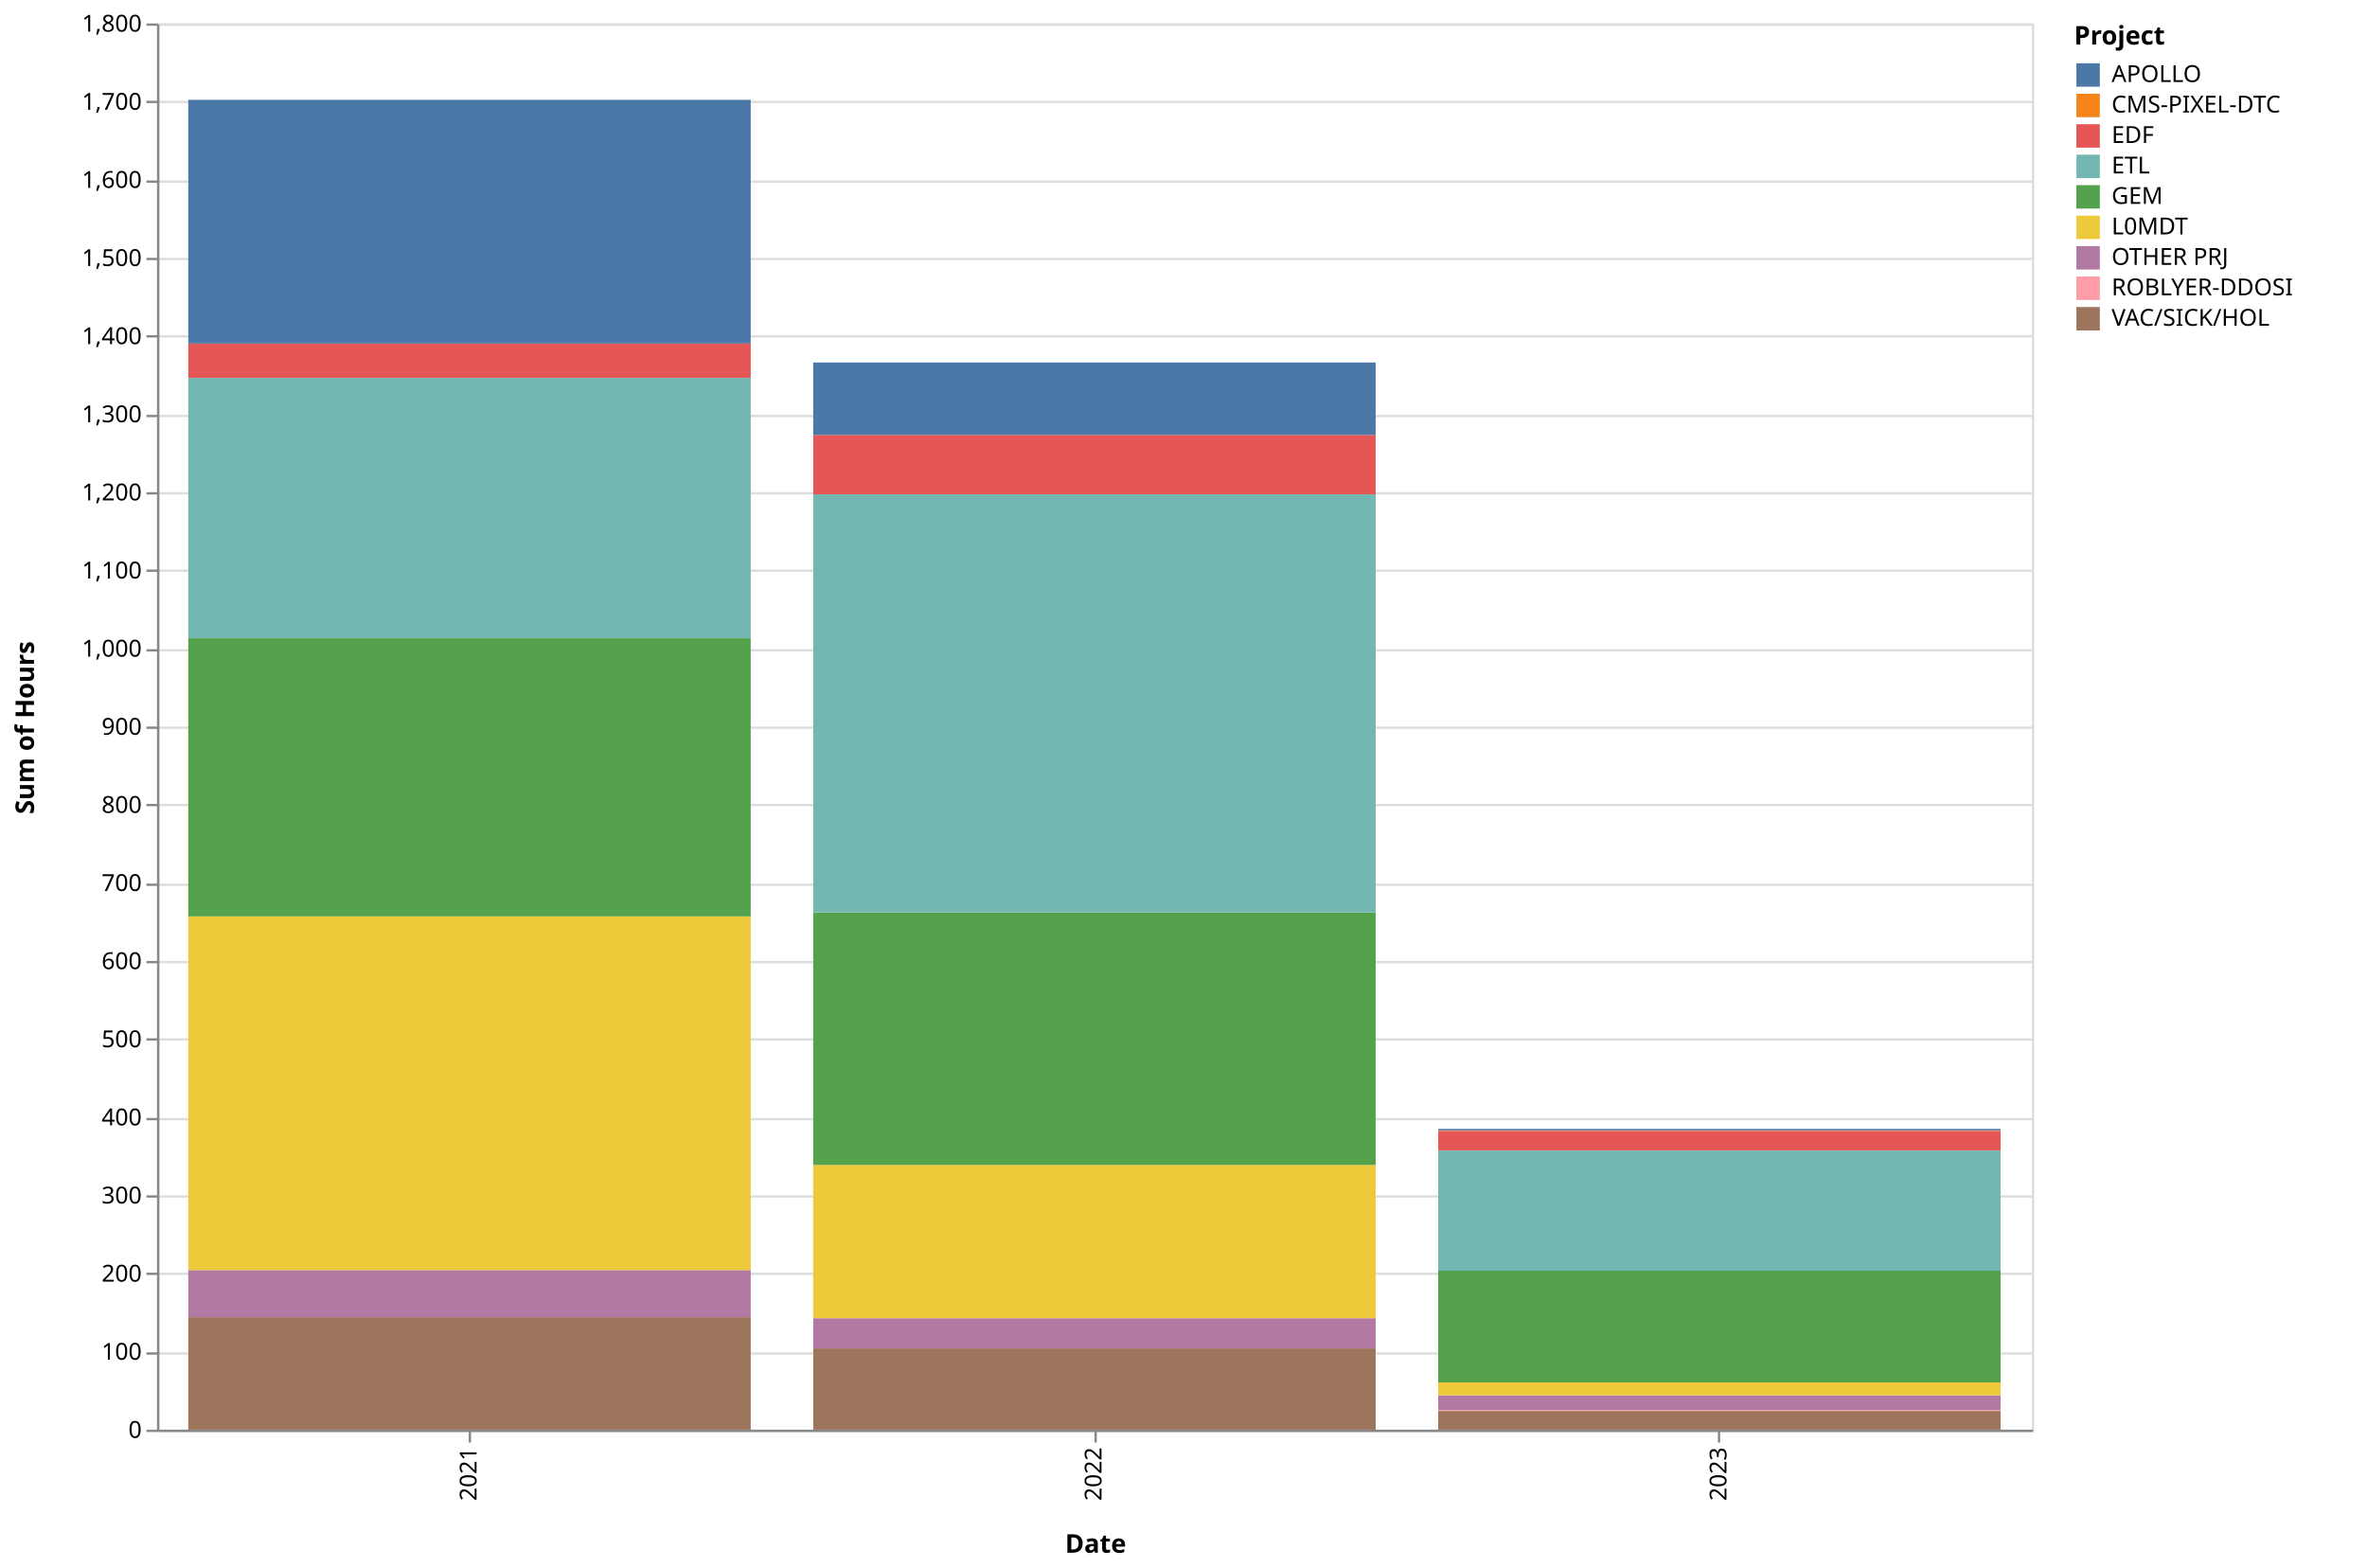
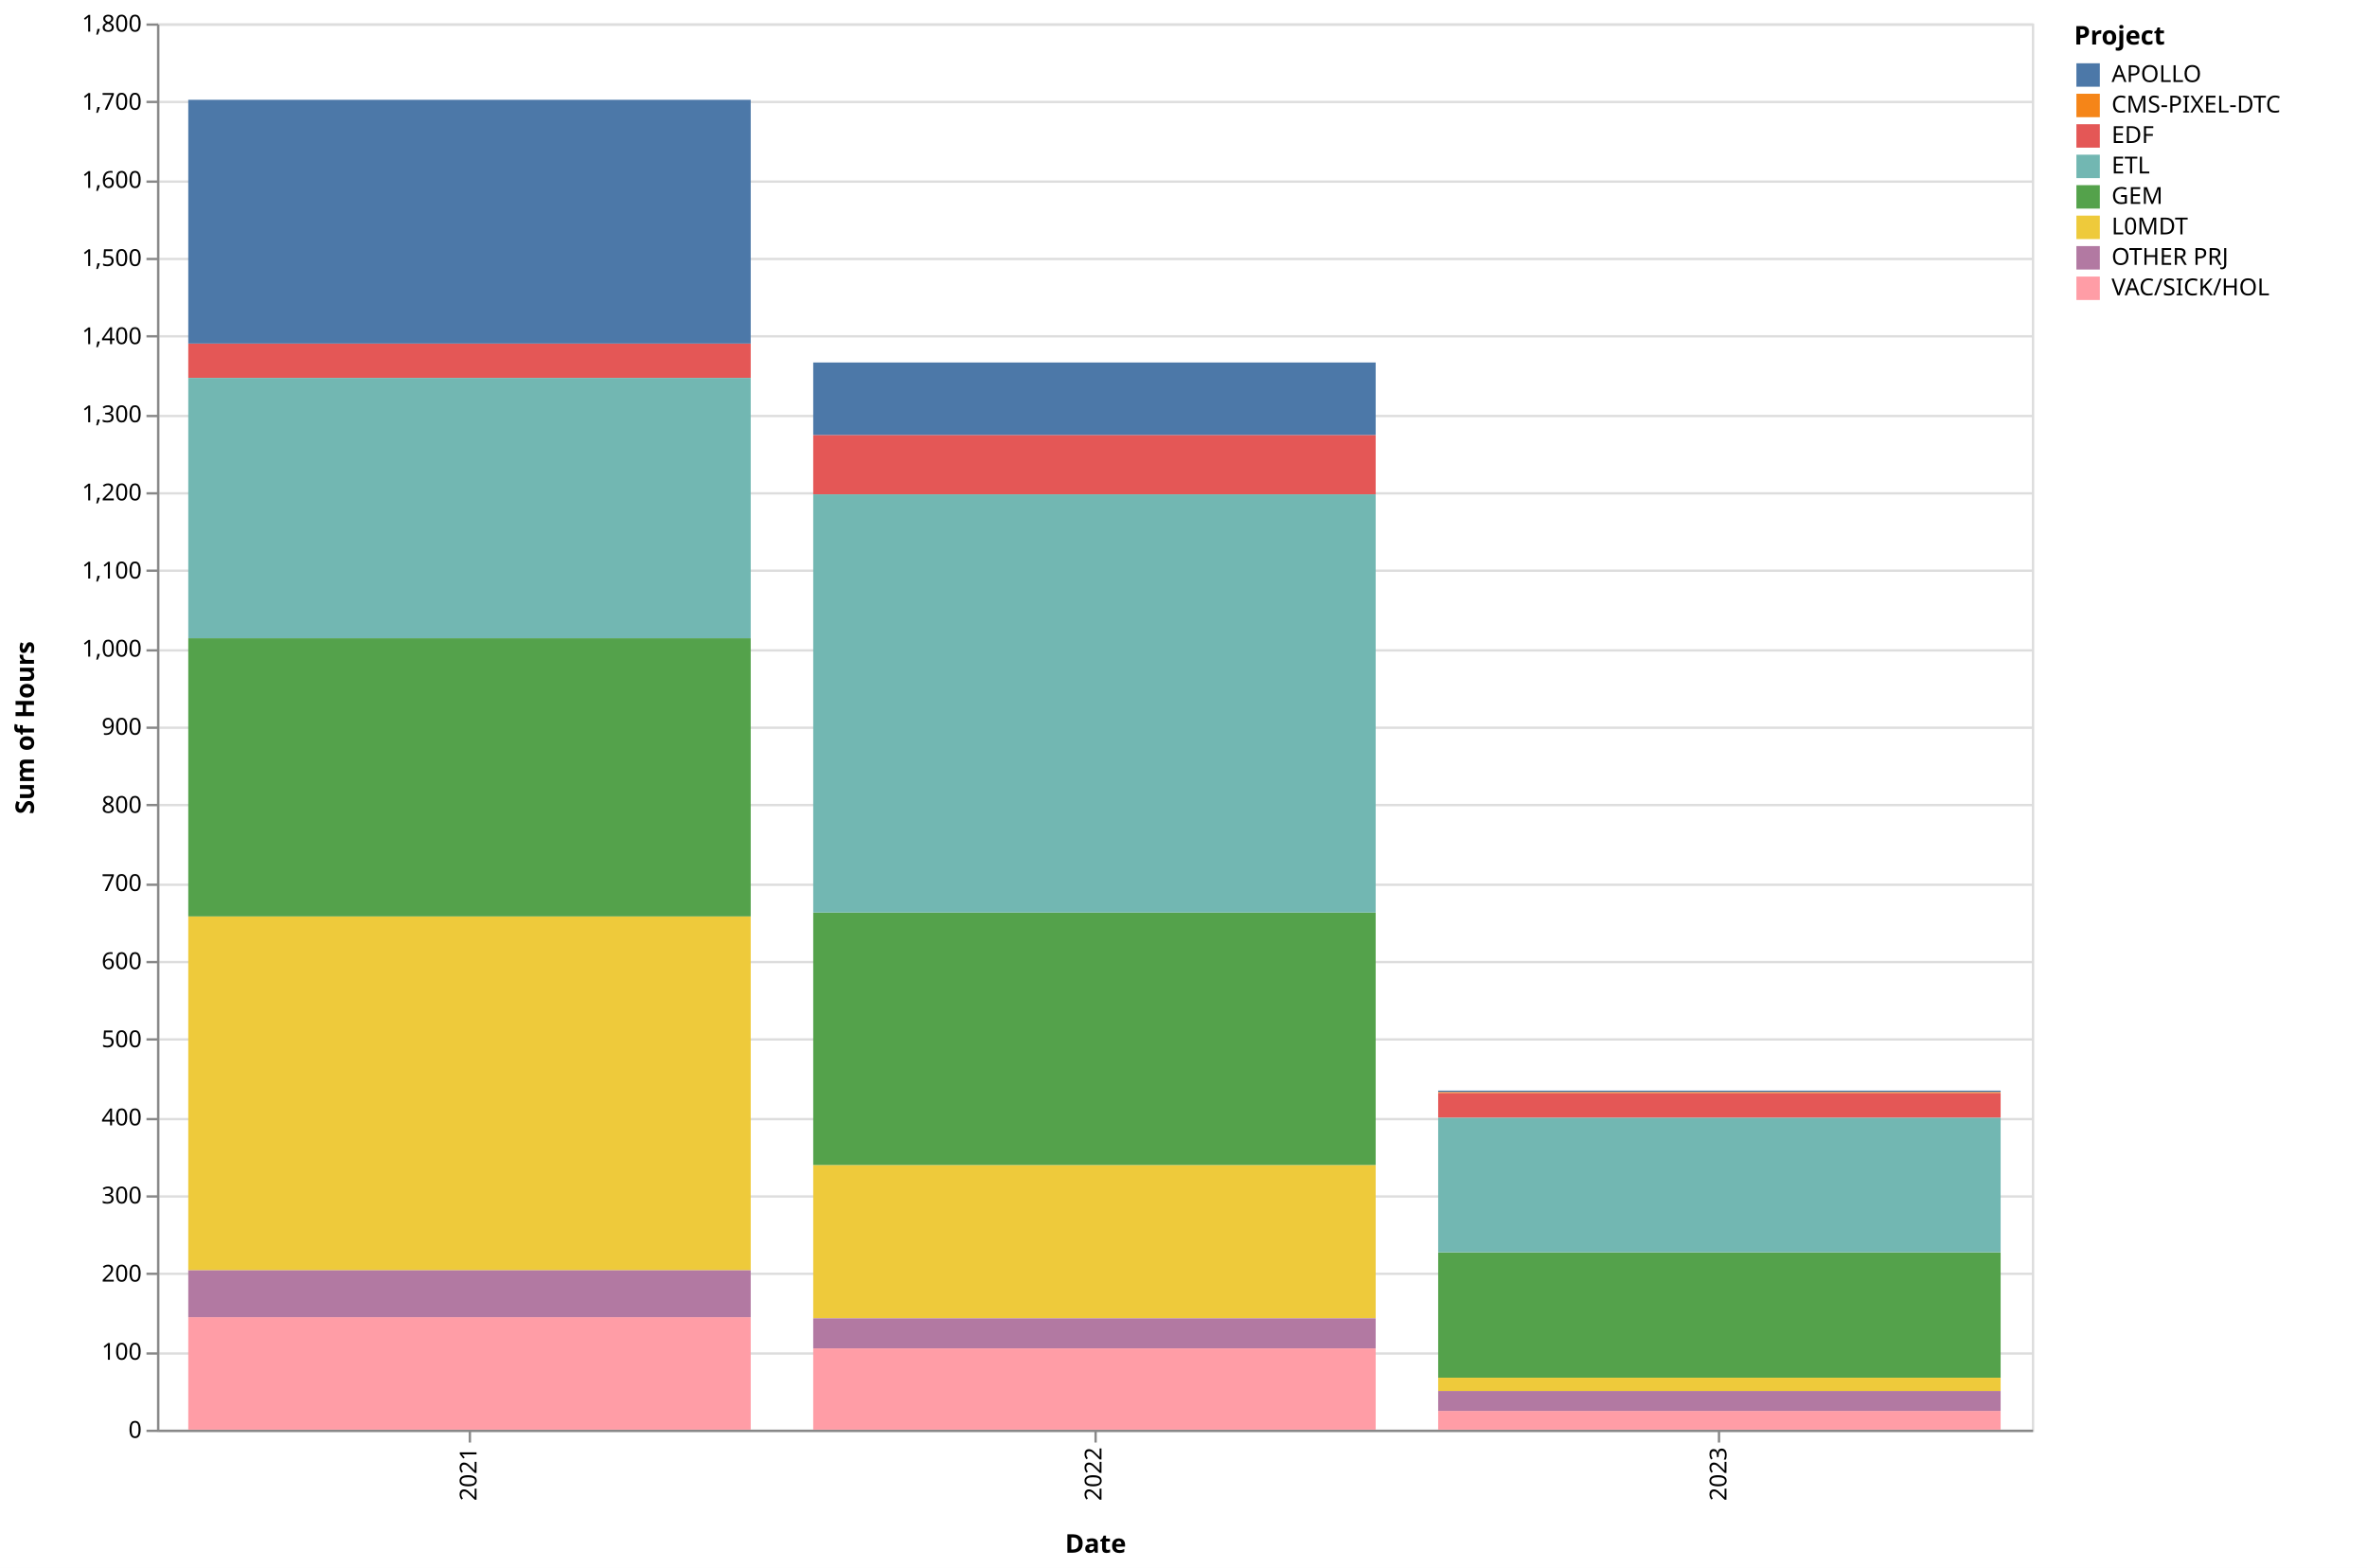
<svg xmlns="http://www.w3.org/2000/svg" class="marks" width="1010" height="669" viewBox="0 0 1010 669" version="1.1">
  <rect width="1010" height="669" style="fill: white;" />
  <g transform="translate(67,10)">
    <g class="mark-group role-frame root">
      <g transform="translate(0,0)">
        <path class="background" d="M0.5,0.5h800v600h-800Z" style="fill: none; stroke: #ddd;" />
        <g>
          <g class="mark-group role-axis">
            <g transform="translate(0.5,0.5)">
              <path class="background" d="M0,0h0v0h0Z" style="pointer-events: none; fill: none;" />
              <g>
                <g class="mark-rule role-axis-grid" style="pointer-events: none;">
                  <line transform="translate(0,600)" x2="800" y2="0" style="fill: none; stroke: #ddd; stroke-width: 1; opacity: 1;" />
                  <line transform="translate(0,567)" x2="800" y2="0" style="fill: none; stroke: #ddd; stroke-width: 1; opacity: 1;" />
                  <line transform="translate(0,533)" x2="800" y2="0" style="fill: none; stroke: #ddd; stroke-width: 1; opacity: 1;" />
                  <line transform="translate(0,500)" x2="800" y2="0" style="fill: none; stroke: #ddd; stroke-width: 1; opacity: 1;" />
                  <line transform="translate(0,467)" x2="800" y2="0" style="fill: none; stroke: #ddd; stroke-width: 1; opacity: 1;" />
                  <line transform="translate(0,433)" x2="800" y2="0" style="fill: none; stroke: #ddd; stroke-width: 1; opacity: 1;" />
                  <line transform="translate(0,400)" x2="800" y2="0" style="fill: none; stroke: #ddd; stroke-width: 1; opacity: 1;" />
                  <line transform="translate(0,367)" x2="800" y2="0" style="fill: none; stroke: #ddd; stroke-width: 1; opacity: 1;" />
                  <line transform="translate(0,333)" x2="800" y2="0" style="fill: none; stroke: #ddd; stroke-width: 1; opacity: 1;" />
                  <line transform="translate(0,300)" x2="800" y2="0" style="fill: none; stroke: #ddd; stroke-width: 1; opacity: 1;" />
                  <line transform="translate(0,267)" x2="800" y2="0" style="fill: none; stroke: #ddd; stroke-width: 1; opacity: 1;" />
                  <line transform="translate(0,233)" x2="800" y2="0" style="fill: none; stroke: #ddd; stroke-width: 1; opacity: 1;" />
                  <line transform="translate(0,200)" x2="800" y2="0" style="fill: none; stroke: #ddd; stroke-width: 1; opacity: 1;" />
                  <line transform="translate(0,167)" x2="800" y2="0" style="fill: none; stroke: #ddd; stroke-width: 1; opacity: 1;" />
                  <line transform="translate(0,133)" x2="800" y2="0" style="fill: none; stroke: #ddd; stroke-width: 1; opacity: 1;" />
                  <line transform="translate(0,100)" x2="800" y2="0" style="fill: none; stroke: #ddd; stroke-width: 1; opacity: 1;" />
                  <line transform="translate(0,67)" x2="800" y2="0" style="fill: none; stroke: #ddd; stroke-width: 1; opacity: 1;" />
                  <line transform="translate(0,33)" x2="800" y2="0" style="fill: none; stroke: #ddd; stroke-width: 1; opacity: 1;" />
                  <line transform="translate(0,0)" x2="800" y2="0" style="fill: none; stroke: #ddd; stroke-width: 1; opacity: 1;" />
                </g>
              </g>
              <path class="foreground" d="" style="pointer-events: none; display: none; fill: none;" />
            </g>
          </g>
          <g class="mark-group role-axis">
            <g transform="translate(0.5,600.5)">
              <path class="background" d="M0,0h0v0h0Z" style="pointer-events: none; fill: none;" />
              <g>
                <g class="mark-rule role-axis-tick" style="pointer-events: none;">
                  <line transform="translate(133,0)" x2="0" y2="5" style="fill: none; stroke: #888; stroke-width: 1; opacity: 1;" />
                  <line transform="translate(400,0)" x2="0" y2="5" style="fill: none; stroke: #888; stroke-width: 1; opacity: 1;" />
                  <line transform="translate(666,0)" x2="0" y2="5" style="fill: none; stroke: #888; stroke-width: 1; opacity: 1;" />
                </g>
                <g class="mark-text role-axis-label" style="pointer-events: none;">
                  <text text-anchor="end" transform="translate(132.8333,7) rotate(270) translate(0,3)" style="font-family: sans-serif; font-size: 10px; fill: #000; opacity: 1;">2021</text>
                  <text text-anchor="end" transform="translate(399.5,7) rotate(270) translate(0,3)" style="font-family: sans-serif; font-size: 10px; fill: #000; opacity: 1;">2022</text>
                  <text text-anchor="end" transform="translate(666.1667,7) rotate(270) translate(0,3)" style="font-family: sans-serif; font-size: 10px; fill: #000; opacity: 1;">2023</text>
                </g>
                <g class="mark-rule role-axis-domain" style="pointer-events: none;">
                  <line transform="translate(0,0)" x2="800" y2="0" style="fill: none; stroke: #888; stroke-width: 1; opacity: 1;" />
                </g>
                <g class="mark-text role-axis-title" style="pointer-events: none;">
                  <text text-anchor="middle" transform="translate(400,52)" style="font-family: sans-serif; font-size: 11px; font-weight: bold; fill: #000; opacity: 1;">Date</text>
                </g>
              </g>
              <path class="foreground" d="" style="pointer-events: none; display: none; fill: none;" />
            </g>
          </g>
          <g class="mark-group role-axis">
            <g transform="translate(0.5,0.5)">
              <path class="background" d="M0,0h0v0h0Z" style="pointer-events: none; fill: none;" />
              <g>
                <g class="mark-rule role-axis-tick" style="pointer-events: none;">
                  <line transform="translate(0,600)" x2="-5" y2="0" style="fill: none; stroke: #888; stroke-width: 1; opacity: 1;" />
                  <line transform="translate(0,567)" x2="-5" y2="0" style="fill: none; stroke: #888; stroke-width: 1; opacity: 1;" />
                  <line transform="translate(0,533)" x2="-5" y2="0" style="fill: none; stroke: #888; stroke-width: 1; opacity: 1;" />
                  <line transform="translate(0,500)" x2="-5" y2="0" style="fill: none; stroke: #888; stroke-width: 1; opacity: 1;" />
                  <line transform="translate(0,467)" x2="-5" y2="0" style="fill: none; stroke: #888; stroke-width: 1; opacity: 1;" />
                  <line transform="translate(0,433)" x2="-5" y2="0" style="fill: none; stroke: #888; stroke-width: 1; opacity: 1;" />
                  <line transform="translate(0,400)" x2="-5" y2="0" style="fill: none; stroke: #888; stroke-width: 1; opacity: 1;" />
                  <line transform="translate(0,367)" x2="-5" y2="0" style="fill: none; stroke: #888; stroke-width: 1; opacity: 1;" />
                  <line transform="translate(0,333)" x2="-5" y2="0" style="fill: none; stroke: #888; stroke-width: 1; opacity: 1;" />
                  <line transform="translate(0,300)" x2="-5" y2="0" style="fill: none; stroke: #888; stroke-width: 1; opacity: 1;" />
                  <line transform="translate(0,267)" x2="-5" y2="0" style="fill: none; stroke: #888; stroke-width: 1; opacity: 1;" />
                  <line transform="translate(0,233)" x2="-5" y2="0" style="fill: none; stroke: #888; stroke-width: 1; opacity: 1;" />
                  <line transform="translate(0,200)" x2="-5" y2="0" style="fill: none; stroke: #888; stroke-width: 1; opacity: 1;" />
                  <line transform="translate(0,167)" x2="-5" y2="0" style="fill: none; stroke: #888; stroke-width: 1; opacity: 1;" />
                  <line transform="translate(0,133)" x2="-5" y2="0" style="fill: none; stroke: #888; stroke-width: 1; opacity: 1;" />
                  <line transform="translate(0,100)" x2="-5" y2="0" style="fill: none; stroke: #888; stroke-width: 1; opacity: 1;" />
                  <line transform="translate(0,67)" x2="-5" y2="0" style="fill: none; stroke: #888; stroke-width: 1; opacity: 1;" />
                  <line transform="translate(0,33)" x2="-5" y2="0" style="fill: none; stroke: #888; stroke-width: 1; opacity: 1;" />
                  <line transform="translate(0,0)" x2="-5" y2="0" style="fill: none; stroke: #888; stroke-width: 1; opacity: 1;" />
                </g>
                <g class="mark-text role-axis-label" style="pointer-events: none;">
                  <text text-anchor="end" transform="translate(-7,603)" style="font-family: sans-serif; font-size: 10px; fill: #000; opacity: 1;">0</text>
                  <text text-anchor="end" transform="translate(-7,569.6667)" style="font-family: sans-serif; font-size: 10px; fill: #000; opacity: 1;">100</text>
                  <text text-anchor="end" transform="translate(-7,536.3333)" style="font-family: sans-serif; font-size: 10px; fill: #000; opacity: 1;">200</text>
                  <text text-anchor="end" transform="translate(-7,503)" style="font-family: sans-serif; font-size: 10px; fill: #000; opacity: 1;">300</text>
                  <text text-anchor="end" transform="translate(-7,469.6667)" style="font-family: sans-serif; font-size: 10px; fill: #000; opacity: 1;">400</text>
                  <text text-anchor="end" transform="translate(-7,436.3333)" style="font-family: sans-serif; font-size: 10px; fill: #000; opacity: 1;">500</text>
                  <text text-anchor="end" transform="translate(-7,403)" style="font-family: sans-serif; font-size: 10px; fill: #000; opacity: 1;">600</text>
                  <text text-anchor="end" transform="translate(-7,369.6667)" style="font-family: sans-serif; font-size: 10px; fill: #000; opacity: 1;">700</text>
                  <text text-anchor="end" transform="translate(-7,336.3333)" style="font-family: sans-serif; font-size: 10px; fill: #000; opacity: 1;">800</text>
                  <text text-anchor="end" transform="translate(-7,303)" style="font-family: sans-serif; font-size: 10px; fill: #000; opacity: 1;">900</text>
                  <text text-anchor="end" transform="translate(-7,269.6667)" style="font-family: sans-serif; font-size: 10px; fill: #000; opacity: 1;">1,000</text>
                  <text text-anchor="end" transform="translate(-7,236.3333)" style="font-family: sans-serif; font-size: 10px; fill: #000; opacity: 1;">1,100</text>
                  <text text-anchor="end" transform="translate(-7,203)" style="font-family: sans-serif; font-size: 10px; fill: #000; opacity: 1;">1,200</text>
                  <text text-anchor="end" transform="translate(-7,169.6667)" style="font-family: sans-serif; font-size: 10px; fill: #000; opacity: 1;">1,300</text>
                  <text text-anchor="end" transform="translate(-7,136.3333)" style="font-family: sans-serif; font-size: 10px; fill: #000; opacity: 1;">1,400</text>
                  <text text-anchor="end" transform="translate(-7,103)" style="font-family: sans-serif; font-size: 10px; fill: #000; opacity: 1;">1,500</text>
                  <text text-anchor="end" transform="translate(-7,69.66667)" style="font-family: sans-serif; font-size: 10px; fill: #000; opacity: 1;">1,600</text>
                  <text text-anchor="end" transform="translate(-7,36.33333)" style="font-family: sans-serif; font-size: 10px; fill: #000; opacity: 1;">1,700</text>
                  <text text-anchor="end" transform="translate(-7,3)" style="font-family: sans-serif; font-size: 10px; fill: #000; opacity: 1;">1,800</text>
                </g>
                <g class="mark-rule role-axis-domain" style="pointer-events: none;">
                  <line transform="translate(0,600)" x2="0" y2="-600" style="fill: none; stroke: #888; stroke-width: 1; opacity: 1;" />
                </g>
                <g class="mark-text role-axis-title" style="pointer-events: none;">
                  <text text-anchor="middle" transform="translate(-51,300) rotate(-90) translate(0,-2)" style="font-family: sans-serif; font-size: 11px; font-weight: bold; fill: #000; opacity: 1;">Sum of Hours</text>
                </g>
              </g>
              <path class="foreground" d="" style="pointer-events: none; display: none; fill: none;" />
            </g>
          </g>
          <g class="mark-rect role-mark marks">
            <path d="M13.333,136.583h240v14.667h-240Z" style="fill: #e45756;" />
            <path d="M13.333,32.583h240v104h-240Z" style="fill: #4c78a8;" />
            <path d="M13.333,151.25h240v111.083h-240Z" style="fill: #72b7b2;" />
            <path d="M13.333,381h240v151h-240Z" style="fill: #eeca3b;" />
            <path d="M13.333,262.333h240v118.667h-240Z" style="fill: #54a24b;" />
-             <path d="M13.333,552h240v48h-240Z" style="fill: #9d755d;" />
+             <path d="M13.333,552h240v48h-240Z" style="fill: #ff9da6;" />
            <path d="M13.333,532h240v20h-240Z" style="fill: #b279a2;" />
            <path d="M280,175.583h240v25.333h-240Z" style="fill: #e45756;" />
            <path d="M280,379.333h240v107.833h-240Z" style="fill: #54a24b;" />
            <path d="M280,487.167h240v65.333h-240Z" style="fill: #eeca3b;" />
            <path d="M280,200.917h240v178.417h-240Z" style="fill: #72b7b2;" />
            <path d="M280,552.5h240v12.833h-240Z" style="fill: #b279a2;" />
            <path d="M280,144.667h240v30.917h-240Z" style="fill: #4c78a8;" />
-             <path d="M280,565.333h240v34.667h-240Z" style="fill: #9d755d;" />
-             <path d="M546.667,592h240v8h-240Z" style="fill: #9d755d;" />
-             <path d="M546.667,532.167h240v47.667h-240Z" style="fill: #54a24b;" />
-             <path d="M546.667,472.5h240v8.417h-240Z" style="fill: #e45756;" />
-             <path d="M546.667,480.917h240v51.25h-240Z" style="fill: #72b7b2;" />
-             <path d="M546.667,585.333h240v6.333h-240Z" style="fill: #b279a2;" />
-             <path d="M546.667,579.833h240v5.5h-240Z" style="fill: #eeca3b;" />
-             <path d="M546.667,471.667h240v0.667h-240Z" style="fill: #4c78a8;" />
-             <path d="M546.667,591.667h240v0.333h-240Z" style="fill: #ff9da6;" />
-             <path d="M546.667,472.333h240v0.167h-240Z" style="fill: #f58518;" />
+             <path d="M280,565.333h240v34.667h-240Z" style="fill: #ff9da6;" />
+             <path d="M546.667,592h240v8h-240Z" style="fill: #ff9da6;" />
+             <path d="M546.667,524.333h240v53.5h-240Z" style="fill: #54a24b;" />
+             <path d="M546.667,456.333h240v10.583h-240Z" style="fill: #e45756;" />
+             <path d="M546.667,466.917h240v57.417h-240Z" style="fill: #72b7b2;" />
+             <path d="M546.667,583.5h240v8.5h-240Z" style="fill: #b279a2;" />
+             <path d="M546.667,577.833h240v5.667h-240Z" style="fill: #eeca3b;" />
+             <path d="M546.667,455.333h240v0.667h-240Z" style="fill: #4c78a8;" />
+             <path d="M546.667,456h240v0.333h-240Z" style="fill: #f58518;" />
          </g>
          <g class="mark-group role-legend">
            <g transform="translate(818,0)">
-               <path class="background" d="M0,0h120v131h-120Z" style="pointer-events: none; fill: none;" />
+               <path class="background" d="M0,0h120v118h-120Z" style="pointer-events: none; fill: none;" />
              <g>
                <g class="mark-group role-legend-entry">
                  <g transform="translate(0,16)">
                    <path class="background" d="M0,0h0v0h0Z" style="pointer-events: none; fill: none;" />
                    <g>
                      <g class="mark-group role-scope">
                        <g transform="translate(0,0)">
                          <path class="background" d="M0,0h120v11h-120Z" style="pointer-events: none; fill: none; opacity: 1;" />
                          <g>
                            <g class="mark-symbol role-legend-symbol" style="pointer-events: none;">
                              <path transform="translate(6,6)" d="M-5,-5h10v10h-10Z" style="fill: #4c78a8; stroke-width: 1.5; opacity: 1;" />
                            </g>
                            <g class="mark-text role-legend-label" style="pointer-events: none;">
                              <text text-anchor="start" transform="translate(16,9)" style="font-family: sans-serif; font-size: 10px; fill: #000; opacity: 1;">APOLLO</text>
                            </g>
                          </g>
                          <path class="foreground" d="" style="pointer-events: none; display: none; fill: none;" />
                        </g>
                        <g transform="translate(0,13)">
                          <path class="background" d="M0,0h120v11h-120Z" style="pointer-events: none; fill: none; opacity: 1;" />
                          <g>
                            <g class="mark-symbol role-legend-symbol" style="pointer-events: none;">
                              <path transform="translate(6,6)" d="M-5,-5h10v10h-10Z" style="fill: #f58518; stroke-width: 1.5; opacity: 1;" />
                            </g>
                            <g class="mark-text role-legend-label" style="pointer-events: none;">
                              <text text-anchor="start" transform="translate(16,9)" style="font-family: sans-serif; font-size: 10px; fill: #000; opacity: 1;">CMS-PIXEL-DTC</text>
                            </g>
                          </g>
                          <path class="foreground" d="" style="pointer-events: none; display: none; fill: none;" />
                        </g>
                        <g transform="translate(0,26)">
                          <path class="background" d="M0,0h120v11h-120Z" style="pointer-events: none; fill: none; opacity: 1;" />
                          <g>
                            <g class="mark-symbol role-legend-symbol" style="pointer-events: none;">
                              <path transform="translate(6,6)" d="M-5,-5h10v10h-10Z" style="fill: #e45756; stroke-width: 1.5; opacity: 1;" />
                            </g>
                            <g class="mark-text role-legend-label" style="pointer-events: none;">
                              <text text-anchor="start" transform="translate(16,9)" style="font-family: sans-serif; font-size: 10px; fill: #000; opacity: 1;">EDF</text>
                            </g>
                          </g>
                          <path class="foreground" d="" style="pointer-events: none; display: none; fill: none;" />
                        </g>
                        <g transform="translate(0,39)">
                          <path class="background" d="M0,0h120v11h-120Z" style="pointer-events: none; fill: none; opacity: 1;" />
                          <g>
                            <g class="mark-symbol role-legend-symbol" style="pointer-events: none;">
                              <path transform="translate(6,6)" d="M-5,-5h10v10h-10Z" style="fill: #72b7b2; stroke-width: 1.5; opacity: 1;" />
                            </g>
                            <g class="mark-text role-legend-label" style="pointer-events: none;">
                              <text text-anchor="start" transform="translate(16,9)" style="font-family: sans-serif; font-size: 10px; fill: #000; opacity: 1;">ETL</text>
                            </g>
                          </g>
                          <path class="foreground" d="" style="pointer-events: none; display: none; fill: none;" />
                        </g>
                        <g transform="translate(0,52)">
                          <path class="background" d="M0,0h120v11h-120Z" style="pointer-events: none; fill: none; opacity: 1;" />
                          <g>
                            <g class="mark-symbol role-legend-symbol" style="pointer-events: none;">
                              <path transform="translate(6,6)" d="M-5,-5h10v10h-10Z" style="fill: #54a24b; stroke-width: 1.5; opacity: 1;" />
                            </g>
                            <g class="mark-text role-legend-label" style="pointer-events: none;">
                              <text text-anchor="start" transform="translate(16,9)" style="font-family: sans-serif; font-size: 10px; fill: #000; opacity: 1;">GEM</text>
                            </g>
                          </g>
                          <path class="foreground" d="" style="pointer-events: none; display: none; fill: none;" />
                        </g>
                        <g transform="translate(0,65)">
                          <path class="background" d="M0,0h120v11h-120Z" style="pointer-events: none; fill: none; opacity: 1;" />
                          <g>
                            <g class="mark-symbol role-legend-symbol" style="pointer-events: none;">
                              <path transform="translate(6,6)" d="M-5,-5h10v10h-10Z" style="fill: #eeca3b; stroke-width: 1.5; opacity: 1;" />
                            </g>
                            <g class="mark-text role-legend-label" style="pointer-events: none;">
                              <text text-anchor="start" transform="translate(16,9)" style="font-family: sans-serif; font-size: 10px; fill: #000; opacity: 1;">L0MDT</text>
                            </g>
                          </g>
                          <path class="foreground" d="" style="pointer-events: none; display: none; fill: none;" />
                        </g>
                        <g transform="translate(0,78)">
                          <path class="background" d="M0,0h120v11h-120Z" style="pointer-events: none; fill: none; opacity: 1;" />
                          <g>
                            <g class="mark-symbol role-legend-symbol" style="pointer-events: none;">
                              <path transform="translate(6,6)" d="M-5,-5h10v10h-10Z" style="fill: #b279a2; stroke-width: 1.5; opacity: 1;" />
                            </g>
                            <g class="mark-text role-legend-label" style="pointer-events: none;">
                              <text text-anchor="start" transform="translate(16,9)" style="font-family: sans-serif; font-size: 10px; fill: #000; opacity: 1;">OTHER PRJ</text>
                            </g>
                          </g>
                          <path class="foreground" d="" style="pointer-events: none; display: none; fill: none;" />
                        </g>
                        <g transform="translate(0,91)">
                          <path class="background" d="M0,0h120v11h-120Z" style="pointer-events: none; fill: none; opacity: 1;" />
                          <g>
                            <g class="mark-symbol role-legend-symbol" style="pointer-events: none;">
                              <path transform="translate(6,6)" d="M-5,-5h10v10h-10Z" style="fill: #ff9da6; stroke-width: 1.5; opacity: 1;" />
                            </g>
                            <g class="mark-text role-legend-label" style="pointer-events: none;">
-                               <text text-anchor="start" transform="translate(16,9)" style="font-family: sans-serif; font-size: 10px; fill: #000; opacity: 1;">ROBLYER-DDOSI</text>
-                             </g>
-                           </g>
-                           <path class="foreground" d="" style="pointer-events: none; display: none; fill: none;" />
-                         </g>
-                         <g transform="translate(0,104)">
-                           <path class="background" d="M0,0h120v11h-120Z" style="pointer-events: none; fill: none; opacity: 1;" />
-                           <g>
-                             <g class="mark-symbol role-legend-symbol" style="pointer-events: none;">
-                               <path transform="translate(6,6)" d="M-5,-5h10v10h-10Z" style="fill: #9d755d; stroke-width: 1.5; opacity: 1;" />
-                             </g>
-                             <g class="mark-text role-legend-label" style="pointer-events: none;">
                              <text text-anchor="start" transform="translate(16,9)" style="font-family: sans-serif; font-size: 10px; fill: #000; opacity: 1;">VAC/SICK/HOL</text>
                            </g>
                          </g>
                          <path class="foreground" d="" style="pointer-events: none; display: none; fill: none;" />
                        </g>
                      </g>
                    </g>
                    <path class="foreground" d="" style="pointer-events: none; display: none; fill: none;" />
                  </g>
                </g>
                <g class="mark-text role-legend-title" style="pointer-events: none;">
                  <text text-anchor="start" transform="translate(0,9)" style="font-family: sans-serif; font-size: 11px; font-weight: bold; fill: #000; opacity: 1;">Project</text>
                </g>
              </g>
              <path class="foreground" d="" style="pointer-events: none; display: none; fill: none;" />
            </g>
          </g>
        </g>
        <path class="foreground" d="" style="display: none; fill: none;" />
      </g>
    </g>
  </g>
</svg>
